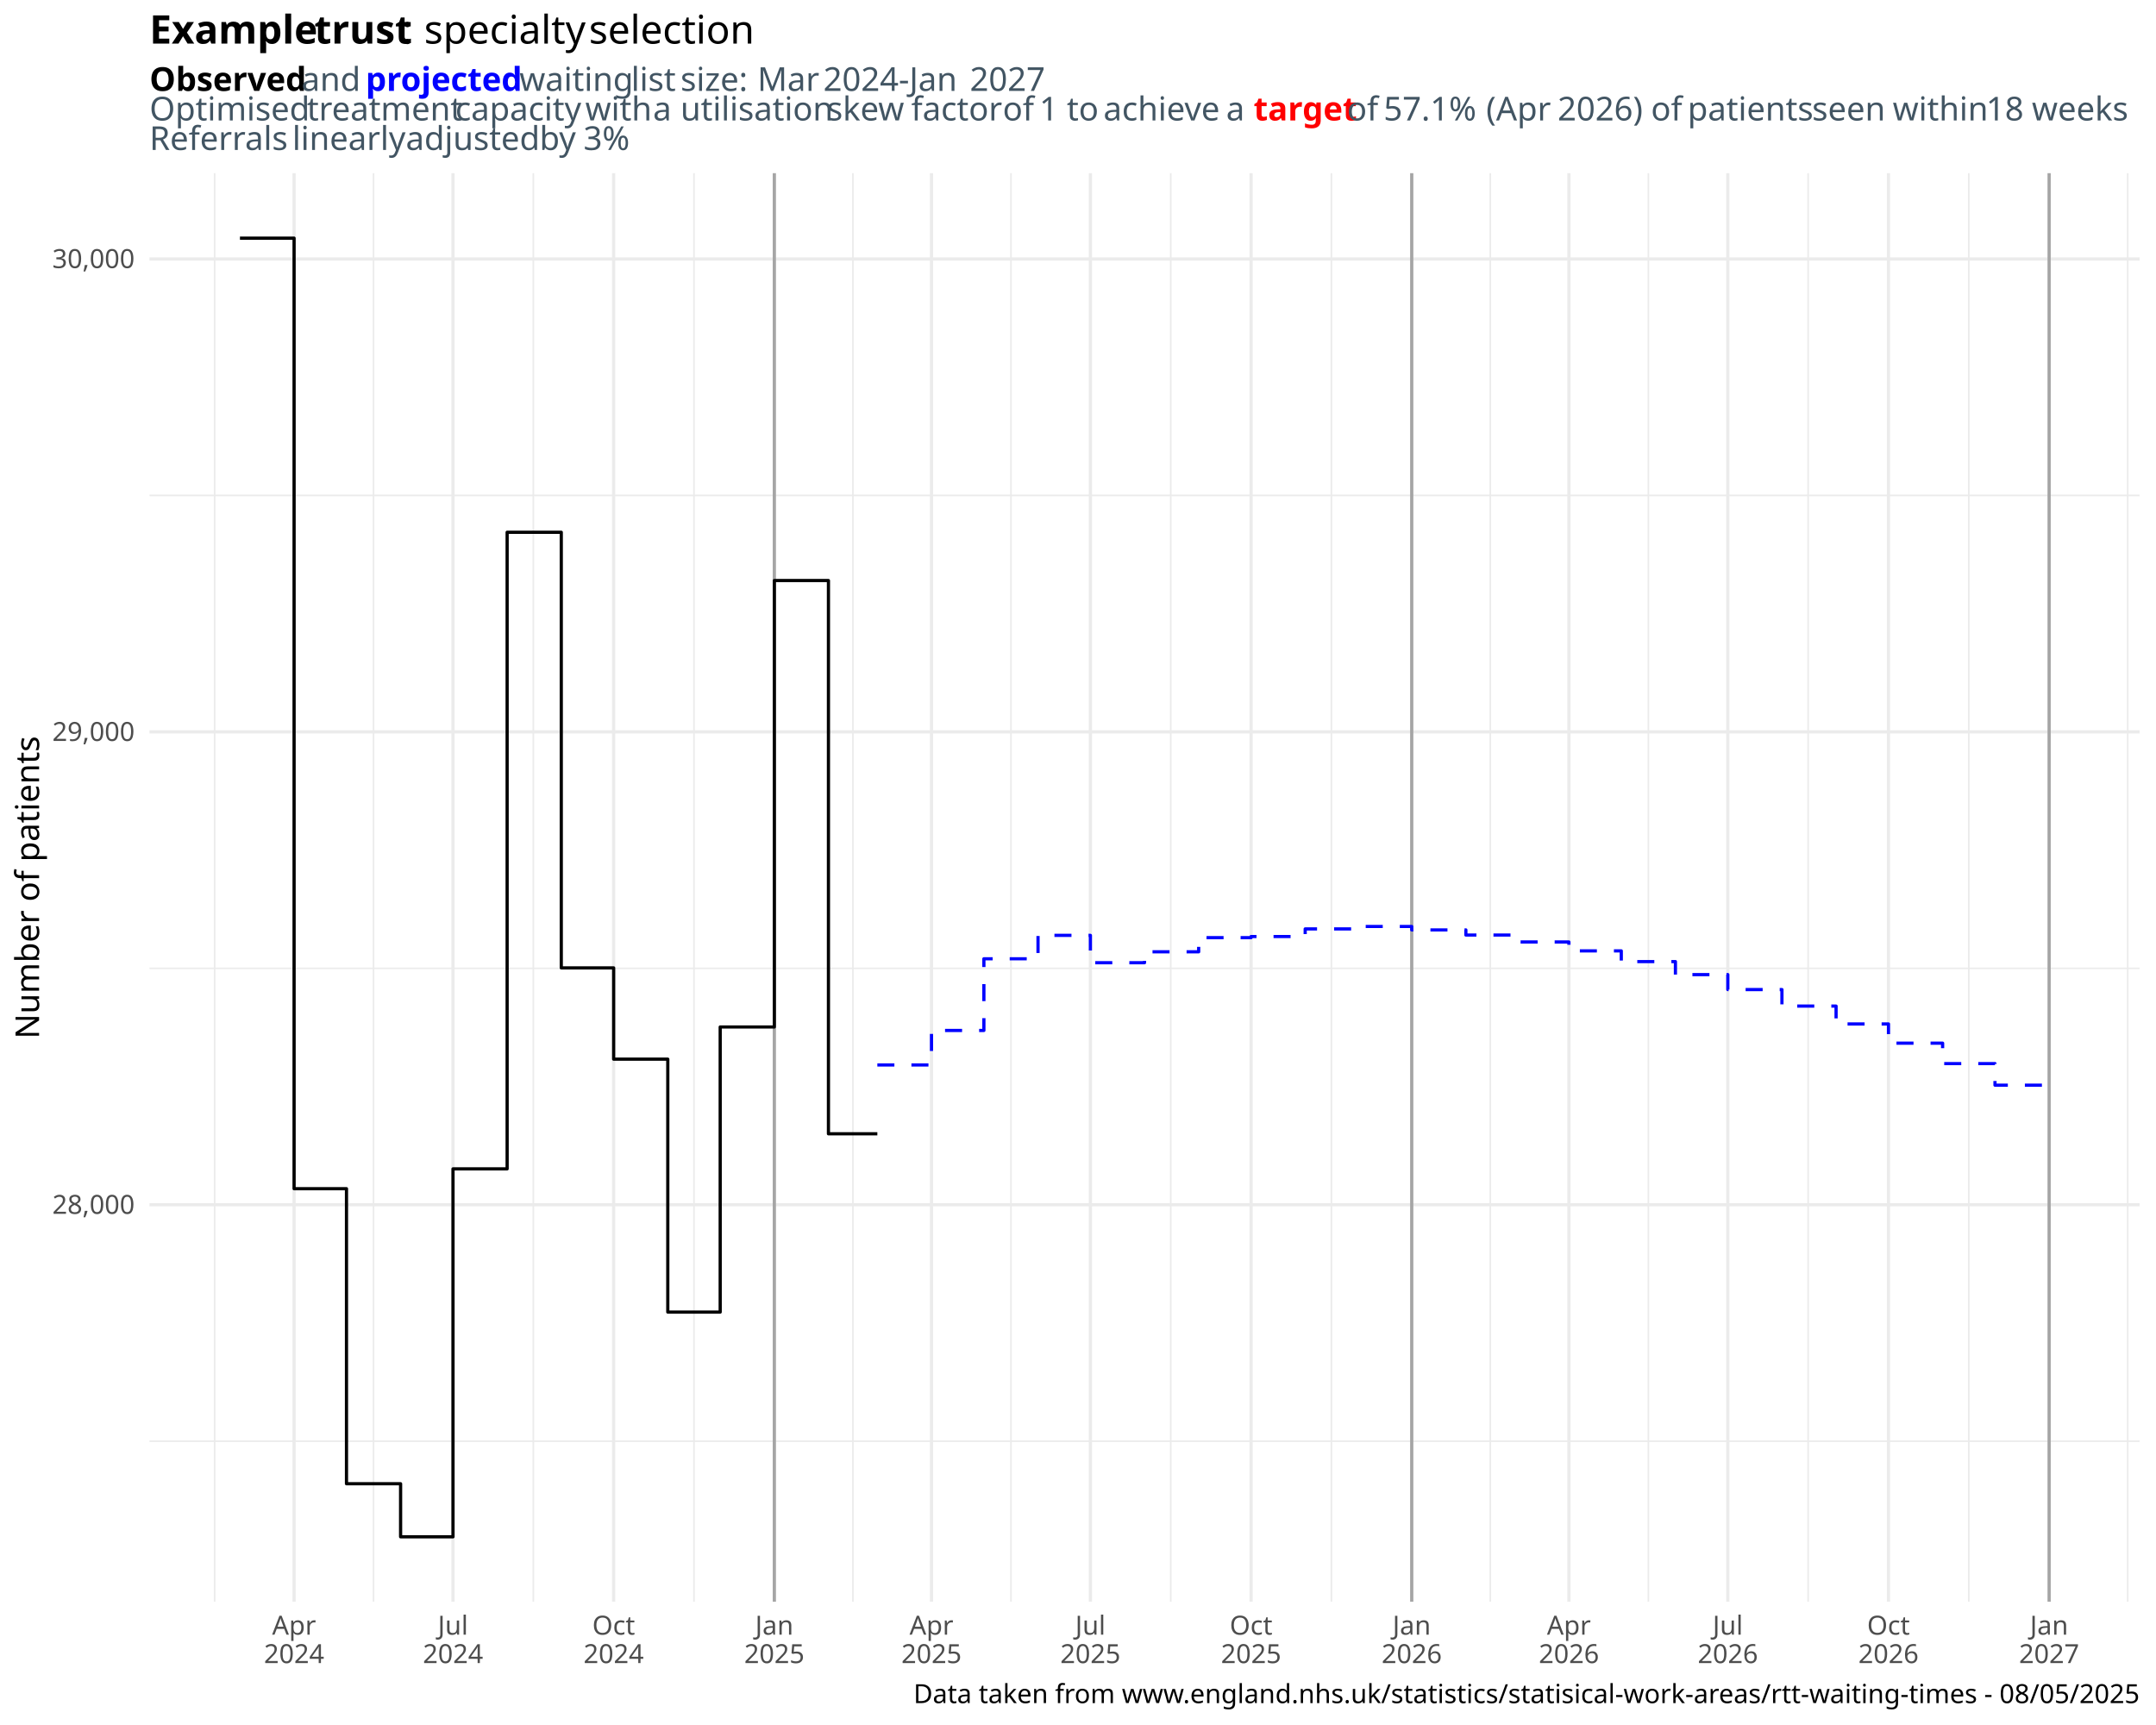
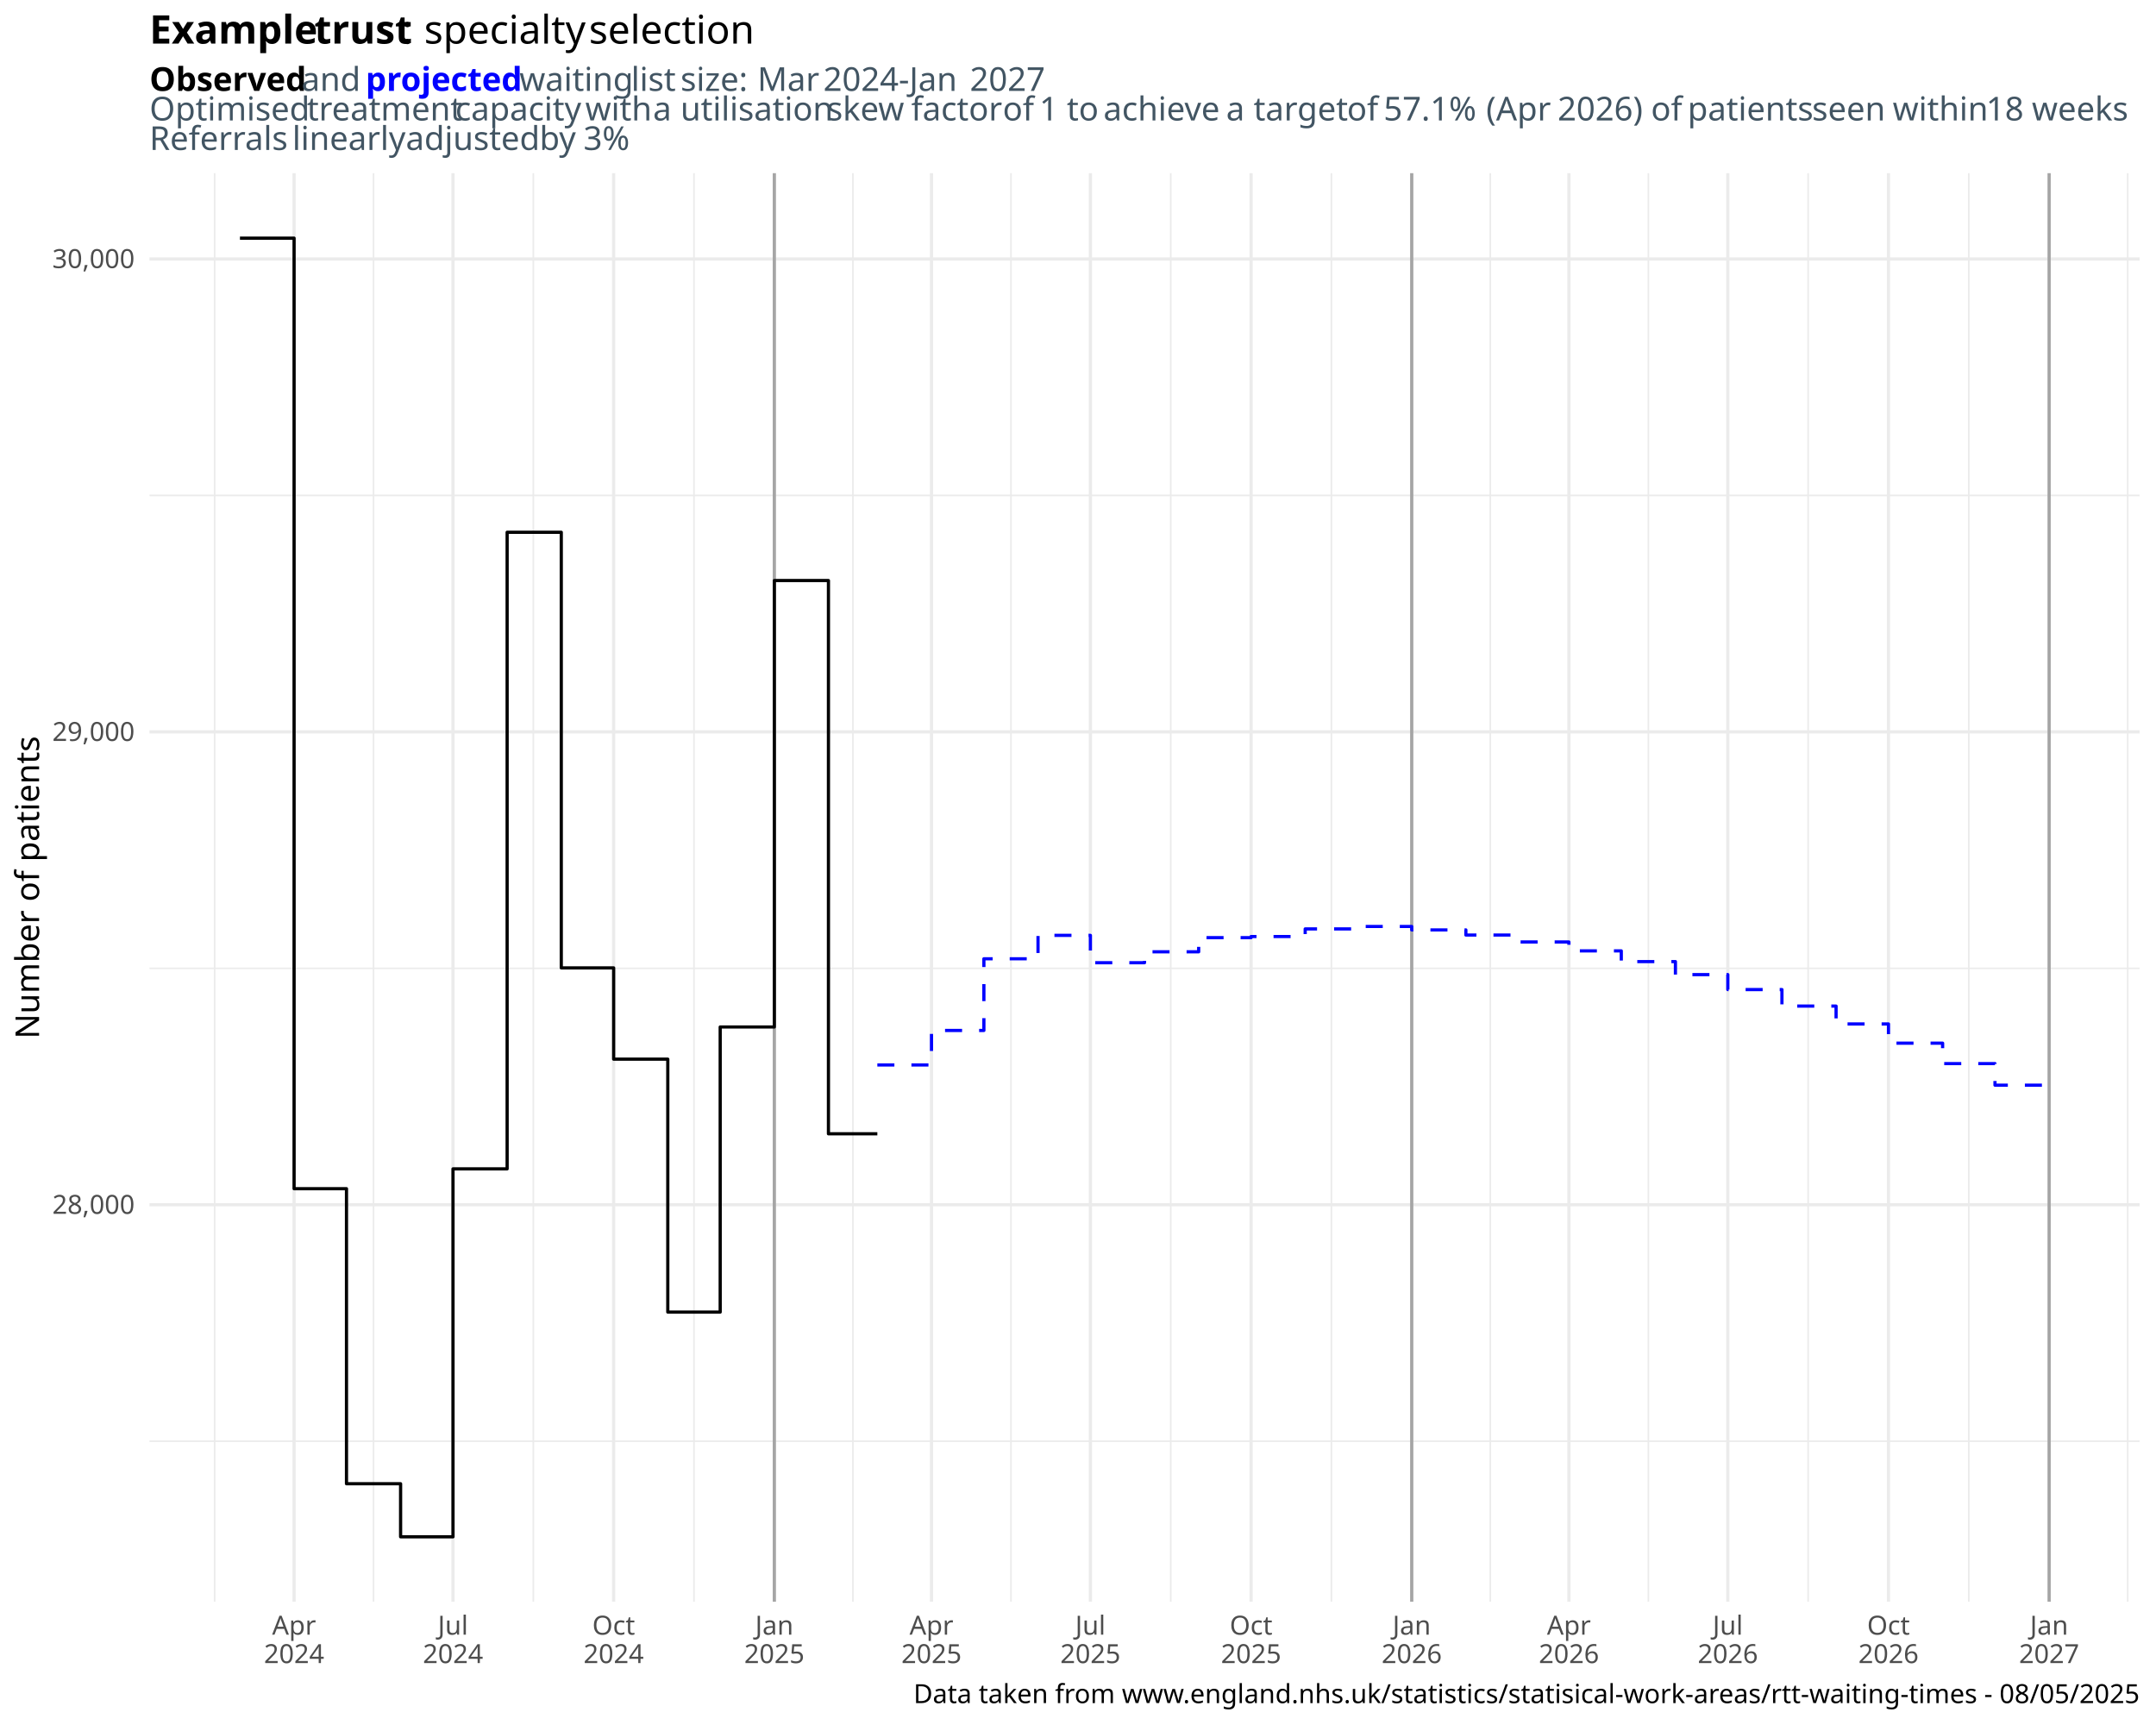
<svg xmlns="http://www.w3.org/2000/svg" class="svglite" data-engine-version="2.0" width="720.00pt" height="576.00pt" viewBox="0 0 720.00 576.00">
  <defs>
    <style type="text/css">
    .svglite line, .svglite polyline, .svglite polygon, .svglite path, .svglite rect, .svglite circle {
      fill: none;
      stroke: #000000;
      stroke-linecap: round;
      stroke-linejoin: round;
      stroke-miterlimit: 10.00;
    }
  </style>
  </defs>
  <rect width="100%" height="100%" style="stroke: none; fill: #FFFFFF;" />
  <defs>
    <clipPath id="cpMC4wMHw3MjAuMDB8MC4wMHw1NzYuMDA=">
      <rect x="0.00" y="0.00" width="720.00" height="576.00" />
    </clipPath>
  </defs>
  <g clip-path="url(#cpMC4wMHw3MjAuMDB8MC4wMHw1NzYuMDA=)">
</g>
  <defs>
    <clipPath id="cpNDkuOTJ8NzE0LjUyfDU3Ljg0fDUzNC44NA==">
      <rect x="49.92" y="57.84" width="664.60" height="477.00" />
    </clipPath>
  </defs>
  <g clip-path="url(#cpNDkuOTJ8NzE0LjUyfDU3Ljg0fDUzNC44NA==)">
    <polyline points="49.92,481.24 714.52,481.24 " style="stroke-width: 0.53; stroke: #EBEBEB; stroke-linecap: butt;" />
    <polyline points="49.92,323.34 714.52,323.34 " style="stroke-width: 0.53; stroke: #EBEBEB; stroke-linecap: butt;" />
    <polyline points="49.92,165.43 714.52,165.43 " style="stroke-width: 0.53; stroke: #EBEBEB; stroke-linecap: butt;" />
    <polyline points="71.67,534.84 71.67,57.84 " style="stroke-width: 0.53; stroke: #EBEBEB; stroke-linecap: butt;" />
    <polyline points="124.74,534.84 124.74,57.84 " style="stroke-width: 0.53; stroke: #EBEBEB; stroke-linecap: butt;" />
    <polyline points="178.11,534.84 178.11,57.84 " style="stroke-width: 0.53; stroke: #EBEBEB; stroke-linecap: butt;" />
    <polyline points="231.76,534.84 231.76,57.84 " style="stroke-width: 0.53; stroke: #EBEBEB; stroke-linecap: butt;" />
    <polyline points="284.83,534.84 284.83,57.84 " style="stroke-width: 0.53; stroke: #EBEBEB; stroke-linecap: butt;" />
    <polyline points="337.61,534.84 337.61,57.84 " style="stroke-width: 0.53; stroke: #EBEBEB; stroke-linecap: butt;" />
    <polyline points="390.97,534.84 390.97,57.84 " style="stroke-width: 0.53; stroke: #EBEBEB; stroke-linecap: butt;" />
    <polyline points="444.62,534.84 444.62,57.84 " style="stroke-width: 0.53; stroke: #EBEBEB; stroke-linecap: butt;" />
    <polyline points="497.69,534.84 497.69,57.84 " style="stroke-width: 0.53; stroke: #EBEBEB; stroke-linecap: butt;" />
    <polyline points="550.47,534.84 550.47,57.84 " style="stroke-width: 0.53; stroke: #EBEBEB; stroke-linecap: butt;" />
    <polyline points="603.83,534.84 603.83,57.84 " style="stroke-width: 0.53; stroke: #EBEBEB; stroke-linecap: butt;" />
    <polyline points="657.48,534.84 657.48,57.84 " style="stroke-width: 0.53; stroke: #EBEBEB; stroke-linecap: butt;" />
    <polyline points="710.55,534.84 710.55,57.84 " style="stroke-width: 0.53; stroke: #EBEBEB; stroke-linecap: butt;" />
    <polyline points="49.92,402.29 714.52,402.29 " style="stroke-width: 1.07; stroke: #EBEBEB; stroke-linecap: butt;" />
    <polyline points="49.92,244.38 714.52,244.38 " style="stroke-width: 1.07; stroke: #EBEBEB; stroke-linecap: butt;" />
    <polyline points="49.92,86.47 714.52,86.47 " style="stroke-width: 1.07; stroke: #EBEBEB; stroke-linecap: butt;" />
    <polyline points="98.21,534.84 98.21,57.84 " style="stroke-width: 1.07; stroke: #EBEBEB; stroke-linecap: butt;" />
    <polyline points="151.28,534.84 151.28,57.84 " style="stroke-width: 1.07; stroke: #EBEBEB; stroke-linecap: butt;" />
    <polyline points="204.93,534.84 204.93,57.84 " style="stroke-width: 1.07; stroke: #EBEBEB; stroke-linecap: butt;" />
    <polyline points="258.59,534.84 258.59,57.84 " style="stroke-width: 1.07; stroke: #EBEBEB; stroke-linecap: butt;" />
    <polyline points="311.07,534.84 311.07,57.84 " style="stroke-width: 1.07; stroke: #EBEBEB; stroke-linecap: butt;" />
    <polyline points="364.14,534.84 364.14,57.84 " style="stroke-width: 1.07; stroke: #EBEBEB; stroke-linecap: butt;" />
    <polyline points="417.80,534.84 417.80,57.84 " style="stroke-width: 1.07; stroke: #EBEBEB; stroke-linecap: butt;" />
    <polyline points="471.45,534.84 471.45,57.84 " style="stroke-width: 1.07; stroke: #EBEBEB; stroke-linecap: butt;" />
    <polyline points="523.94,534.84 523.94,57.84 " style="stroke-width: 1.07; stroke: #EBEBEB; stroke-linecap: butt;" />
    <polyline points="577.01,534.84 577.01,57.84 " style="stroke-width: 1.07; stroke: #EBEBEB; stroke-linecap: butt;" />
    <polyline points="630.66,534.84 630.66,57.84 " style="stroke-width: 1.07; stroke: #EBEBEB; stroke-linecap: butt;" />
    <polyline points="684.31,534.84 684.31,57.84 " style="stroke-width: 1.07; stroke: #EBEBEB; stroke-linecap: butt;" />
    <line x1="258.59" y1="534.84" x2="258.59" y2="57.84" style="stroke-width: 1.07; stroke: #000000; stroke-opacity: 0.30; stroke-linecap: butt;" />
    <line x1="471.45" y1="534.84" x2="471.45" y2="57.84" style="stroke-width: 1.07; stroke: #000000; stroke-opacity: 0.30; stroke-linecap: butt;" />
    <line x1="684.31" y1="534.84" x2="684.31" y2="57.84" style="stroke-width: 1.07; stroke: #000000; stroke-opacity: 0.30; stroke-linecap: butt;" />
    <polyline points="80.13,79.52 98.21,79.52 98.21,396.92 115.71,396.92 115.71,495.44 133.78,495.44 133.78,513.16 151.28,513.16 151.28,390.30 169.36,390.30 169.36,177.73 187.44,177.73 187.44,323.19 204.93,323.19 204.93,353.67 223.01,353.67 223.01,438.12 240.51,438.12 240.51,342.92 258.59,342.92 258.59,193.85 276.66,193.85 276.66,378.59 292.99,378.59 292.99,378.59 " style="stroke-width: 1.07; stroke-linecap: butt;" />
    <polyline points="292.99,355.61 311.07,355.61 311.07,344.08 328.57,344.08 328.57,320.15 346.65,320.15 346.65,312.33 364.14,312.33 364.14,321.46 382.22,321.46 382.22,317.82 400.30,317.82 400.30,313.10 417.80,313.10 417.80,312.72 435.87,312.72 435.87,310.18 453.37,310.18 453.37,309.36 471.45,309.36 471.45,310.51 489.53,310.51 489.53,312.22 505.86,312.22 505.86,314.54 523.94,314.54 523.94,317.51 541.43,317.51 541.43,321.09 559.51,321.09 559.51,325.44 577.01,325.44 577.01,330.43 595.08,330.43 595.08,335.95 613.16,335.95 613.16,341.91 630.66,341.91 630.66,348.33 648.74,348.33 648.74,355.15 666.23,355.15 666.23,362.35 684.31,362.35 684.31,362.35 " style="stroke-width: 1.07; stroke: #0000FF; stroke-dasharray: 5.69,5.69; stroke-linecap: butt;" />
  </g>
  <g clip-path="url(#cpMC4wMHw3MjAuMDB8MC4wMHw1NzYuMDA=)">
    <text x="44.99" y="405.32" text-anchor="end" style="font-size: 8.80px; fill: #4D4D4D; font-family: sans;" textLength="26.92px" lengthAdjust="spacingAndGlyphs">28,000</text>
    <text x="44.99" y="247.41" text-anchor="end" style="font-size: 8.80px; fill: #4D4D4D; font-family: sans;" textLength="26.92px" lengthAdjust="spacingAndGlyphs">29,000</text>
    <text x="44.99" y="89.50" text-anchor="end" style="font-size: 8.80px; fill: #4D4D4D; font-family: sans;" textLength="26.92px" lengthAdjust="spacingAndGlyphs">30,000</text>
    <text x="98.21" y="545.83" text-anchor="middle" style="font-size: 8.80px; fill: #4D4D4D; font-family: sans;" textLength="13.70px" lengthAdjust="spacingAndGlyphs">Apr</text>
    <text x="98.21" y="555.33" text-anchor="middle" style="font-size: 8.80px; fill: #4D4D4D; font-family: sans;" textLength="19.58px" lengthAdjust="spacingAndGlyphs">2024</text>
    <text x="151.28" y="545.83" text-anchor="middle" style="font-size: 8.80px; fill: #4D4D4D; font-family: sans;" textLength="11.25px" lengthAdjust="spacingAndGlyphs">Jul</text>
    <text x="151.28" y="555.33" text-anchor="middle" style="font-size: 8.80px; fill: #4D4D4D; font-family: sans;" textLength="19.58px" lengthAdjust="spacingAndGlyphs">2024</text>
    <text x="204.93" y="545.83" text-anchor="middle" style="font-size: 8.80px; fill: #4D4D4D; font-family: sans;" textLength="13.70px" lengthAdjust="spacingAndGlyphs">Oct</text>
    <text x="204.93" y="555.33" text-anchor="middle" style="font-size: 8.80px; fill: #4D4D4D; font-family: sans;" textLength="19.58px" lengthAdjust="spacingAndGlyphs">2024</text>
    <text x="258.59" y="545.83" text-anchor="middle" style="font-size: 8.80px; fill: #4D4D4D; font-family: sans;" textLength="14.19px" lengthAdjust="spacingAndGlyphs">Jan</text>
    <text x="258.59" y="555.33" text-anchor="middle" style="font-size: 8.80px; fill: #4D4D4D; font-family: sans;" textLength="19.58px" lengthAdjust="spacingAndGlyphs">2025</text>
    <text x="311.07" y="545.83" text-anchor="middle" style="font-size: 8.80px; fill: #4D4D4D; font-family: sans;" textLength="13.70px" lengthAdjust="spacingAndGlyphs">Apr</text>
    <text x="311.07" y="555.33" text-anchor="middle" style="font-size: 8.80px; fill: #4D4D4D; font-family: sans;" textLength="19.58px" lengthAdjust="spacingAndGlyphs">2025</text>
    <text x="364.14" y="545.83" text-anchor="middle" style="font-size: 8.80px; fill: #4D4D4D; font-family: sans;" textLength="11.25px" lengthAdjust="spacingAndGlyphs">Jul</text>
    <text x="364.14" y="555.33" text-anchor="middle" style="font-size: 8.80px; fill: #4D4D4D; font-family: sans;" textLength="19.58px" lengthAdjust="spacingAndGlyphs">2025</text>
    <text x="417.80" y="545.83" text-anchor="middle" style="font-size: 8.80px; fill: #4D4D4D; font-family: sans;" textLength="13.70px" lengthAdjust="spacingAndGlyphs">Oct</text>
    <text x="417.80" y="555.33" text-anchor="middle" style="font-size: 8.80px; fill: #4D4D4D; font-family: sans;" textLength="19.58px" lengthAdjust="spacingAndGlyphs">2025</text>
    <text x="471.45" y="545.83" text-anchor="middle" style="font-size: 8.80px; fill: #4D4D4D; font-family: sans;" textLength="14.19px" lengthAdjust="spacingAndGlyphs">Jan</text>
    <text x="471.45" y="555.33" text-anchor="middle" style="font-size: 8.80px; fill: #4D4D4D; font-family: sans;" textLength="19.58px" lengthAdjust="spacingAndGlyphs">2026</text>
    <text x="523.94" y="545.83" text-anchor="middle" style="font-size: 8.80px; fill: #4D4D4D; font-family: sans;" textLength="13.70px" lengthAdjust="spacingAndGlyphs">Apr</text>
    <text x="523.94" y="555.33" text-anchor="middle" style="font-size: 8.80px; fill: #4D4D4D; font-family: sans;" textLength="19.58px" lengthAdjust="spacingAndGlyphs">2026</text>
    <text x="577.01" y="545.83" text-anchor="middle" style="font-size: 8.80px; fill: #4D4D4D; font-family: sans;" textLength="11.25px" lengthAdjust="spacingAndGlyphs">Jul</text>
    <text x="577.01" y="555.33" text-anchor="middle" style="font-size: 8.80px; fill: #4D4D4D; font-family: sans;" textLength="19.58px" lengthAdjust="spacingAndGlyphs">2026</text>
    <text x="630.66" y="545.83" text-anchor="middle" style="font-size: 8.80px; fill: #4D4D4D; font-family: sans;" textLength="13.70px" lengthAdjust="spacingAndGlyphs">Oct</text>
    <text x="630.66" y="555.33" text-anchor="middle" style="font-size: 8.80px; fill: #4D4D4D; font-family: sans;" textLength="19.58px" lengthAdjust="spacingAndGlyphs">2026</text>
    <text x="684.31" y="545.83" text-anchor="middle" style="font-size: 8.80px; fill: #4D4D4D; font-family: sans;" textLength="14.19px" lengthAdjust="spacingAndGlyphs">Jan</text>
    <text x="684.31" y="555.33" text-anchor="middle" style="font-size: 8.80px; fill: #4D4D4D; font-family: sans;" textLength="19.58px" lengthAdjust="spacingAndGlyphs">2027</text>
    <text transform="translate(13.05,296.34) rotate(-90)" text-anchor="middle" style="font-size: 11.00px; font-family: sans;" textLength="92.95px" lengthAdjust="spacingAndGlyphs">Number of patients</text>
    <text x="49.92" y="30.35" style="font-size: 11.00px; font-weight: bold; font-family: sans;" textLength="47.70px" lengthAdjust="spacingAndGlyphs">Observed</text>
    <text x="100.68" y="30.35" style="font-size: 11.00px; fill: #425563; font-family: sans;" textLength="18.35px" lengthAdjust="spacingAndGlyphs">and</text>
    <text x="122.09" y="30.35" style="font-size: 11.00px; font-weight: bold; fill: #0000FF; font-family: sans;" textLength="45.26px" lengthAdjust="spacingAndGlyphs">projected</text>
    <text x="173.46" y="30.35" style="font-size: 11.00px; fill: #425563; font-family: sans;" textLength="34.24px" lengthAdjust="spacingAndGlyphs">waiting</text>
    <text x="210.76" y="30.35" style="font-size: 11.00px; fill: #425563; font-family: sans;" textLength="13.44px" lengthAdjust="spacingAndGlyphs">list</text>
    <text x="227.26" y="30.35" style="font-size: 11.00px; fill: #425563; font-family: sans;" textLength="22.62px" lengthAdjust="spacingAndGlyphs">size:</text>
    <text x="252.94" y="30.35" style="font-size: 11.00px; fill: #425563; font-family: sans;" textLength="18.95px" lengthAdjust="spacingAndGlyphs">Mar</text>
    <text x="274.94" y="30.35" style="font-size: 11.00px; fill: #425563; font-family: sans;" textLength="45.88px" lengthAdjust="spacingAndGlyphs">2024-Jan</text>
    <text x="323.87" y="30.35" style="font-size: 11.00px; fill: #425563; font-family: sans;" textLength="24.47px" lengthAdjust="spacingAndGlyphs">2027</text>
    <text x="49.92" y="40.22" style="font-size: 11.00px; fill: #425563; font-family: sans;" textLength="49.53px" lengthAdjust="spacingAndGlyphs">Optimised</text>
    <text x="102.50" y="40.22" style="font-size: 11.00px; fill: #425563; font-family: sans;" textLength="46.47px" lengthAdjust="spacingAndGlyphs">treatment</text>
    <text x="152.03" y="40.22" style="font-size: 11.00px; fill: #425563; font-family: sans;" textLength="40.37px" lengthAdjust="spacingAndGlyphs">capacity</text>
    <text x="195.45" y="40.22" style="font-size: 11.00px; fill: #425563; font-family: sans;" textLength="19.56px" lengthAdjust="spacingAndGlyphs">with</text>
    <text x="218.07" y="40.22" style="font-size: 11.00px; fill: #425563; font-family: sans;" textLength="6.12px" lengthAdjust="spacingAndGlyphs">a</text>
    <text x="227.24" y="40.22" style="font-size: 11.00px; fill: #425563; font-family: sans;" textLength="45.86px" lengthAdjust="spacingAndGlyphs">utilisation</text>
    <text x="276.16" y="40.22" style="font-size: 11.00px; fill: #425563; font-family: sans;" textLength="25.07px" lengthAdjust="spacingAndGlyphs">skew</text>
    <text x="304.29" y="40.22" style="font-size: 11.00px; fill: #425563; font-family: sans;" textLength="27.52px" lengthAdjust="spacingAndGlyphs">factor</text>
    <text x="334.86" y="40.22" style="font-size: 11.00px; fill: #425563; font-family: sans;" textLength="9.17px" lengthAdjust="spacingAndGlyphs">of</text>
    <text x="347.09" y="40.22" style="font-size: 11.00px; fill: #425563; font-family: sans;" textLength="6.12px" lengthAdjust="spacingAndGlyphs">1</text>
    <text x="356.26" y="40.22" style="font-size: 11.00px; fill: #425563; font-family: sans;" textLength="9.17px" lengthAdjust="spacingAndGlyphs">to</text>
    <text x="368.49" y="40.22" style="font-size: 11.00px; fill: #425563; font-family: sans;" textLength="37.92px" lengthAdjust="spacingAndGlyphs">achieve</text>
    <text x="409.47" y="40.22" style="font-size: 11.00px; fill: #425563; font-family: sans;" textLength="6.12px" lengthAdjust="spacingAndGlyphs">a</text>
-     <text x="418.64" y="40.22" style="font-size: 11.00px; font-weight: bold; fill: #FF0000; font-family: sans;" textLength="28.13px" lengthAdjust="spacingAndGlyphs">target</text>
+     <text x="418.64" y="40.22" style="font-size: 11.00px; fill: #425563; font-family: sans;" textLength="28.13px" lengthAdjust="spacingAndGlyphs">target</text>
    <text x="449.83" y="40.22" style="font-size: 11.00px; fill: #425563; font-family: sans;" textLength="9.17px" lengthAdjust="spacingAndGlyphs">of</text>
    <text x="462.06" y="40.22" style="font-size: 11.00px; fill: #425563; font-family: sans;" textLength="31.19px" lengthAdjust="spacingAndGlyphs">57.1%</text>
    <text x="496.31" y="40.22" style="font-size: 11.00px; fill: #425563; font-family: sans;" textLength="20.78px" lengthAdjust="spacingAndGlyphs">(Apr</text>
    <text x="520.15" y="40.22" style="font-size: 11.00px; fill: #425563; font-family: sans;" textLength="28.14px" lengthAdjust="spacingAndGlyphs">2026)</text>
    <text x="551.34" y="40.22" style="font-size: 11.00px; fill: #425563; font-family: sans;" textLength="9.17px" lengthAdjust="spacingAndGlyphs">of</text>
    <text x="563.57" y="40.22" style="font-size: 11.00px; fill: #425563; font-family: sans;" textLength="38.53px" lengthAdjust="spacingAndGlyphs">patients</text>
    <text x="605.15" y="40.22" style="font-size: 11.00px; fill: #425563; font-family: sans;" textLength="23.86px" lengthAdjust="spacingAndGlyphs">seen</text>
    <text x="632.07" y="40.22" style="font-size: 11.00px; fill: #425563; font-family: sans;" textLength="28.12px" lengthAdjust="spacingAndGlyphs">within</text>
    <text x="663.25" y="40.22" style="font-size: 11.00px; fill: #425563; font-family: sans;" textLength="12.24px" lengthAdjust="spacingAndGlyphs">18</text>
    <text x="678.54" y="40.22" style="font-size: 11.00px; fill: #425563; font-family: sans;" textLength="31.19px" lengthAdjust="spacingAndGlyphs">weeks</text>
    <text x="49.92" y="50.08" style="font-size: 11.00px; fill: #425563; font-family: sans;" textLength="44.63px" lengthAdjust="spacingAndGlyphs">Referrals</text>
    <text x="97.61" y="50.08" style="font-size: 11.00px; fill: #425563; font-family: sans;" textLength="34.85px" lengthAdjust="spacingAndGlyphs">linearly</text>
    <text x="135.51" y="50.08" style="font-size: 11.00px; fill: #425563; font-family: sans;" textLength="41.59px" lengthAdjust="spacingAndGlyphs">adjusted</text>
    <text x="180.16" y="50.08" style="font-size: 11.00px; fill: #425563; font-family: sans;" textLength="11.62px" lengthAdjust="spacingAndGlyphs">by</text>
    <text x="194.84" y="50.08" style="font-size: 11.00px; fill: #425563; font-family: sans;" textLength="15.90px" lengthAdjust="spacingAndGlyphs">3%</text>
    <text x="49.92" y="14.56" style="font-size: 13.20px; font-weight: bold; font-family: sans;" textLength="51.37px" lengthAdjust="spacingAndGlyphs">Example</text>
    <text x="104.96" y="14.56" style="font-size: 13.20px; font-weight: bold; font-family: sans;" textLength="25.68px" lengthAdjust="spacingAndGlyphs">trust</text>
    <text x="134.30" y="14.56" style="font-size: 13.20px; font-family: sans;" textLength="3.67px" lengthAdjust="spacingAndGlyphs">:</text>
    <text x="141.64" y="14.56" style="font-size: 13.20px; font-family: sans;" textLength="51.37px" lengthAdjust="spacingAndGlyphs">specialty</text>
    <text x="196.67" y="14.56" style="font-size: 13.20px; font-family: sans;" textLength="52.11px" lengthAdjust="spacingAndGlyphs">selection</text>
    <text x="714.52" y="568.69" text-anchor="end" style="font-size: 8.80px; font-family: sans;" textLength="381.54px" lengthAdjust="spacingAndGlyphs">Data taken from www.england.nhs.uk/statistics/statisical-work-areas/rtt-waiting-times - 08/05/2025</text>
  </g>
</svg>
